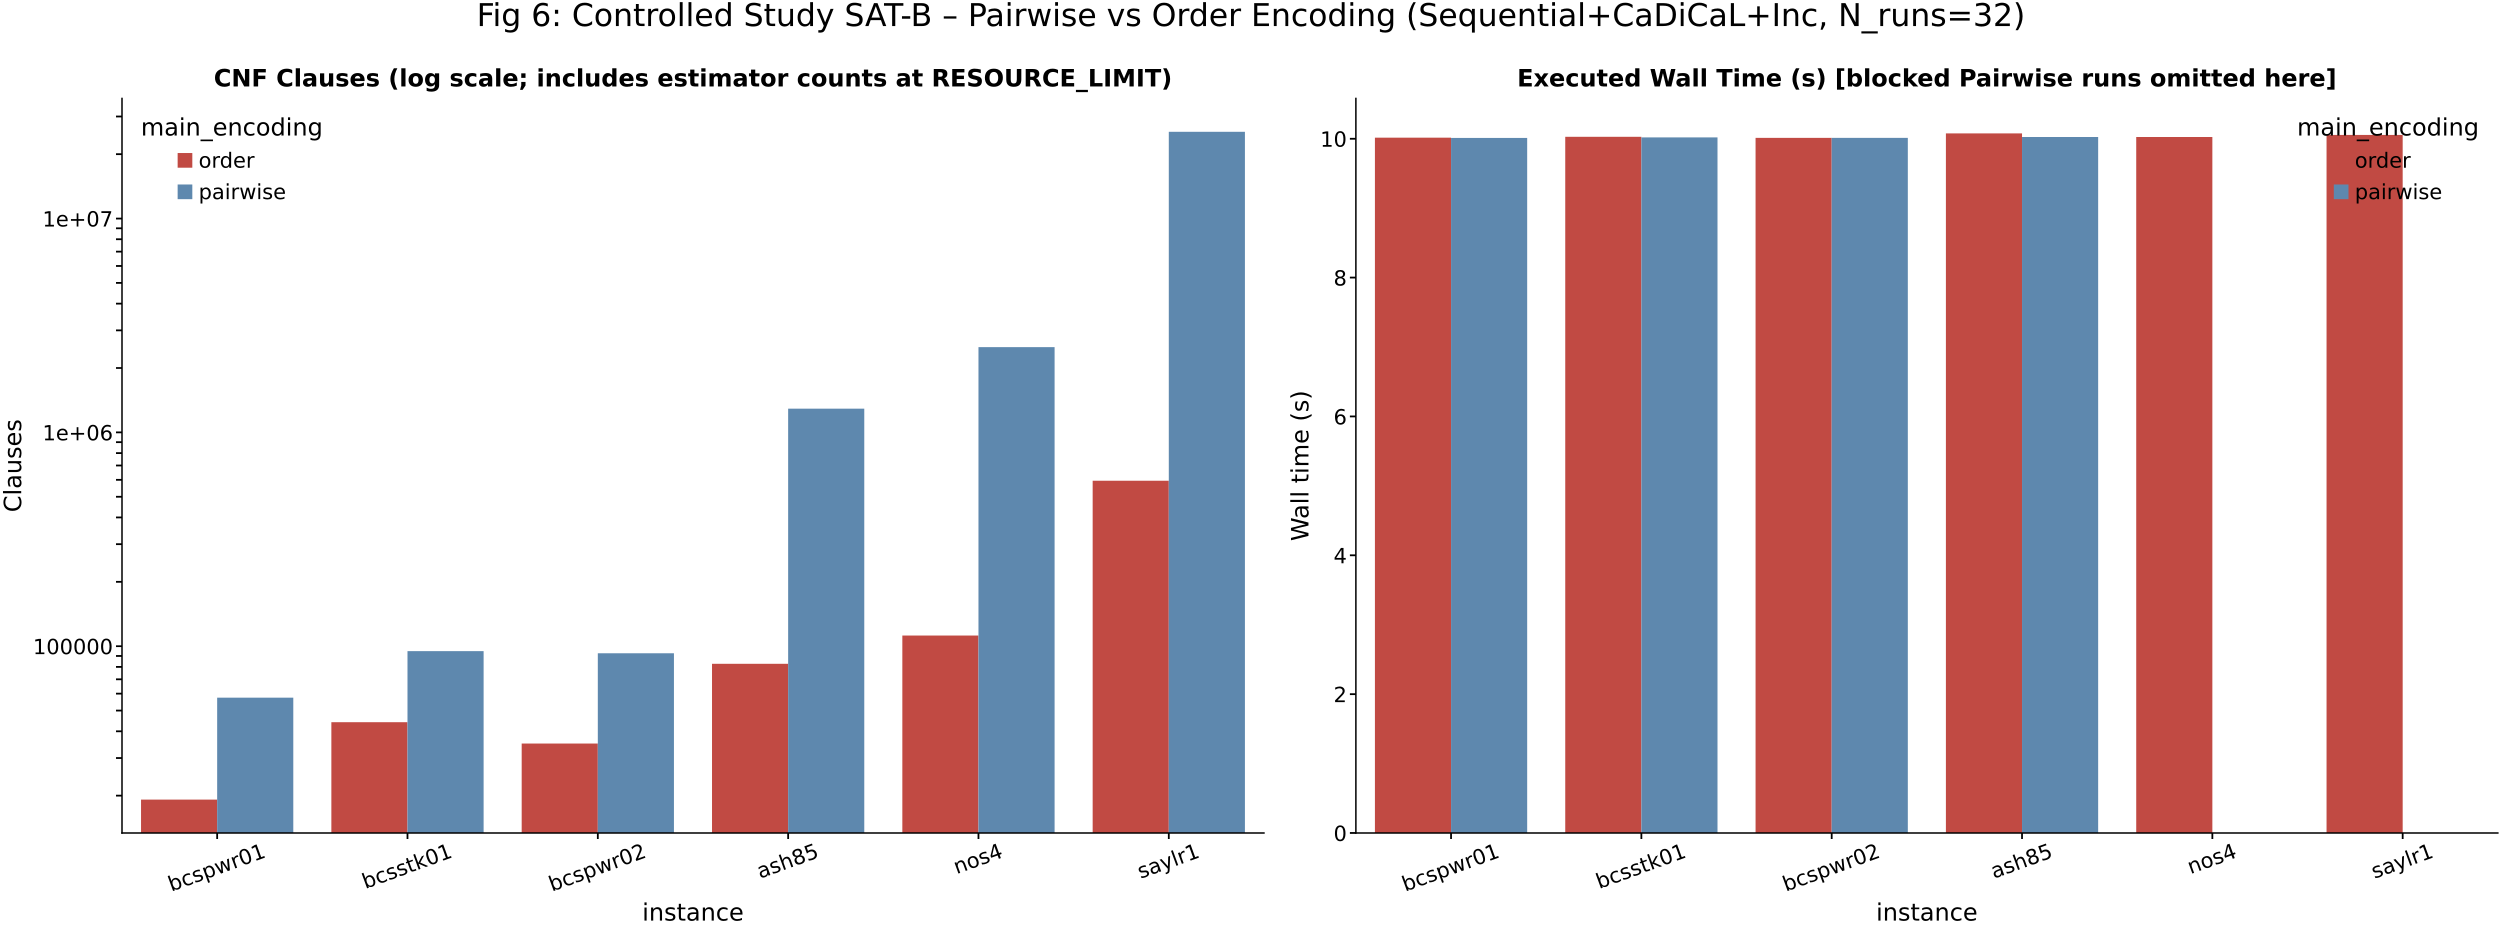
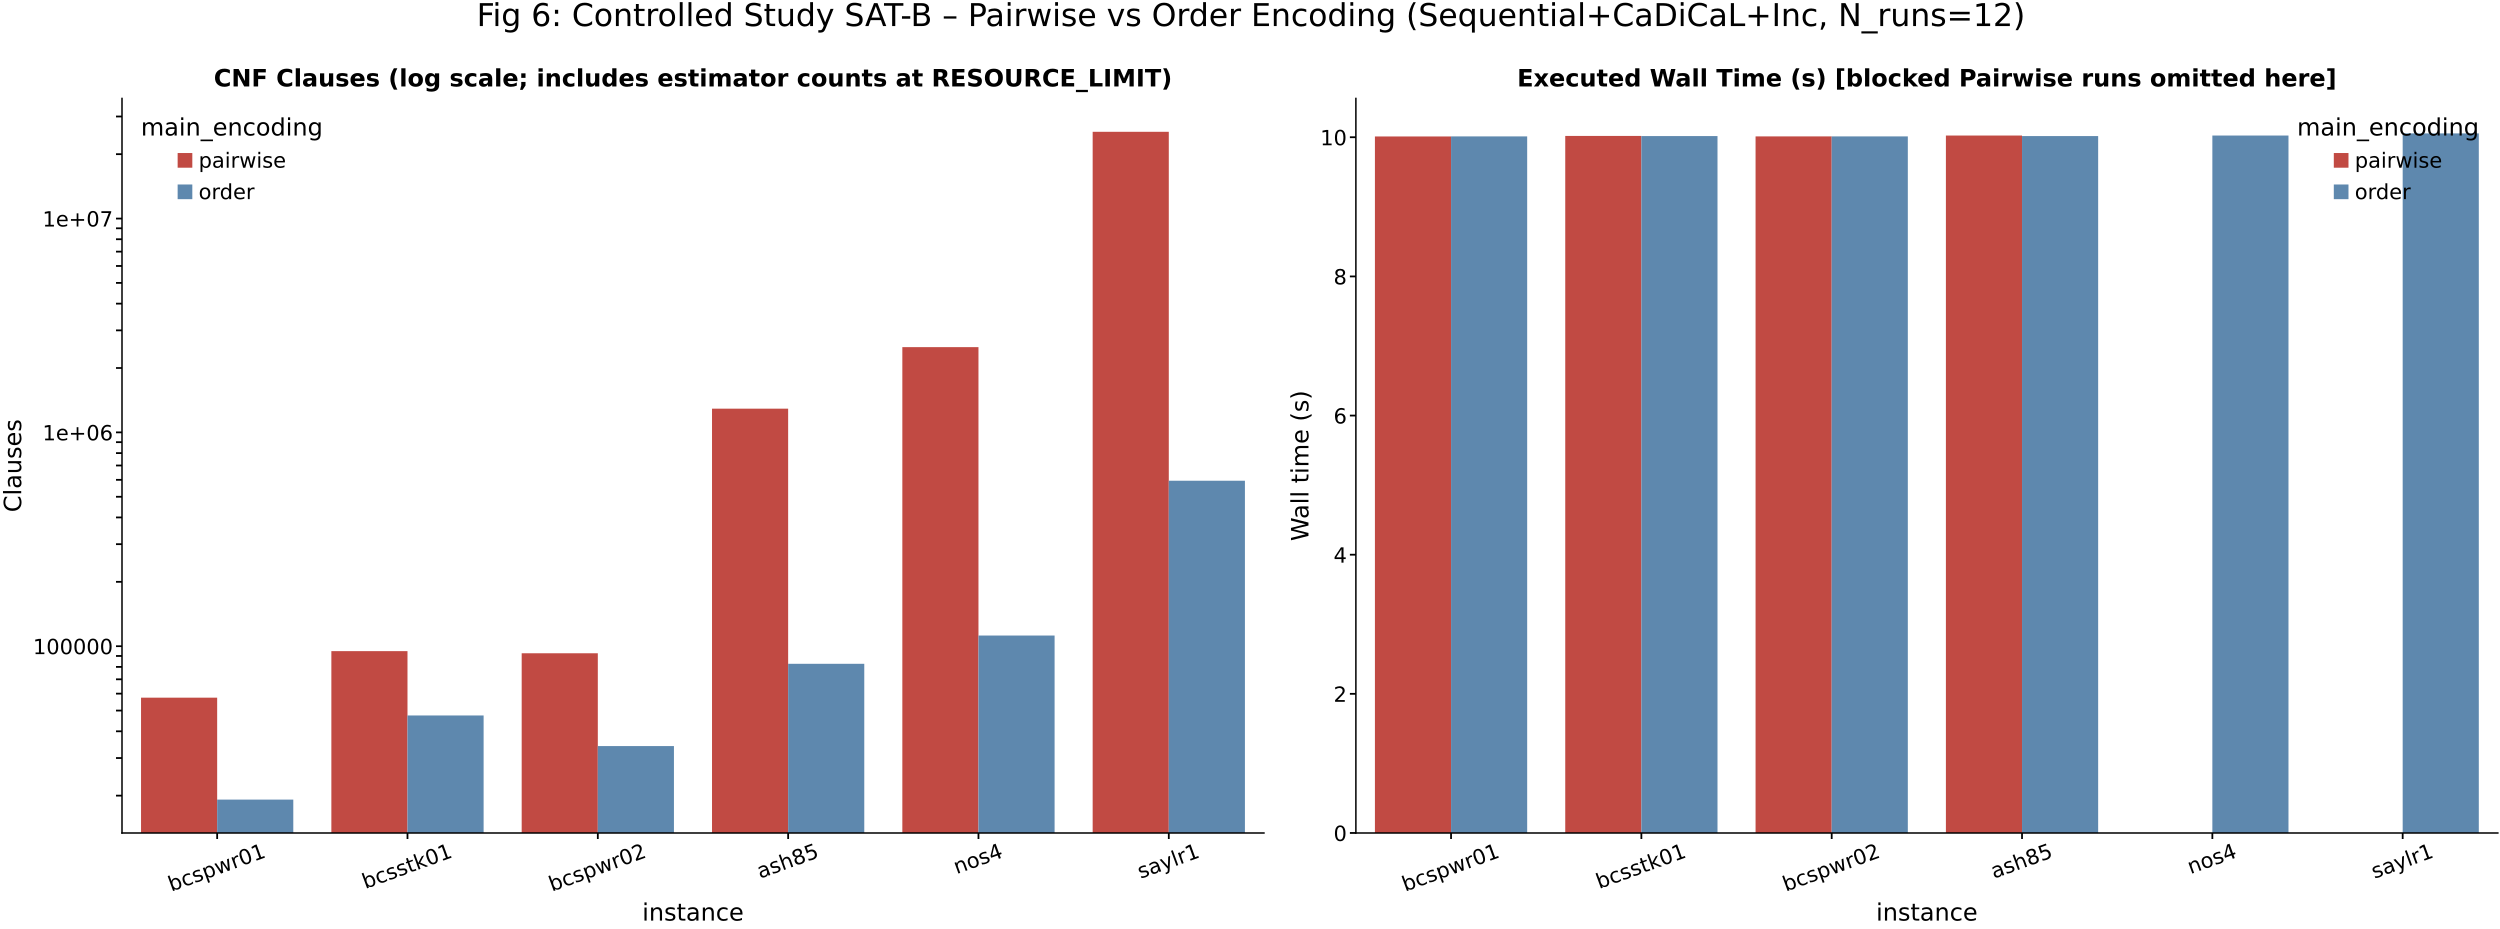
<svg xmlns="http://www.w3.org/2000/svg" xmlns:xlink="http://www.w3.org/1999/xlink" width="834.438pt" height="310.045pt" viewBox="0 0 834.438 310.045" version="1.1">
  <defs>
    <style type="text/css">*{stroke-linejoin: round; stroke-linecap: butt}</style>
  </defs>
  <g id="figure_1">
    <g id="patch_1">
      <path d="M 0 310.045  L 834.438 310.045  L 834.438 0  L 0 0  L 0 310.045  z " style="fill: none" />
    </g>
    <g id="axes_1">
      <g id="patch_2">
        <path d="M 40.72 278.033  L 421.878 278.033  L 421.878 32.858  L 40.72 32.858  L 40.72 278.033  z " style="fill: none" />
      </g>
      <g id="patch_3">
-         <path d="M 47.073 71943.801  L 72.483 71943.801  L 72.483 266.889  L 47.073 266.889  z " clip-path="url(#p37fae28f39)" style="fill: #c14a43" />
+         <path d="M 47.073 71943.801  L 72.483 71943.801  L 72.483 232.866  L 47.073 232.866  z " clip-path="url(#p98f5a6a02d)" style="fill: #c14a43" />
      </g>
      <g id="patch_4">
-         <path d="M 110.599 71943.801  L 136.01 71943.801  L 136.01 241.051  L 110.599 241.051  z " clip-path="url(#p37fae28f39)" style="fill: #c14a43" />
+         <path d="M 110.599 71943.801  L 136.01 71943.801  L 136.01 217.333  L 110.599 217.333  z " clip-path="url(#p98f5a6a02d)" style="fill: #c14a43" />
      </g>
      <g id="patch_5">
-         <path d="M 174.125 71943.801  L 199.536 71943.801  L 199.536 248.173  L 174.125 248.173  z " clip-path="url(#p37fae28f39)" style="fill: #c14a43" />
+         <path d="M 174.125 71943.801  L 199.536 71943.801  L 199.536 218.043  L 174.125 218.043  z " clip-path="url(#p98f5a6a02d)" style="fill: #c14a43" />
      </g>
      <g id="patch_6">
-         <path d="M 237.652 71943.801  L 263.062 71943.801  L 263.062 221.556  L 237.652 221.556  z " clip-path="url(#p37fae28f39)" style="fill: #c14a43" />
+         <path d="M 237.652 71943.801  L 263.062 71943.801  L 263.062 136.395  L 237.652 136.395  z " clip-path="url(#p98f5a6a02d)" style="fill: #c14a43" />
      </g>
      <g id="patch_7">
-         <path d="M 301.178 71943.801  L 326.589 71943.801  L 326.589 212.123  L 301.178 212.123  z " clip-path="url(#p37fae28f39)" style="fill: #c14a43" />
+         <path d="M 301.178 71943.801  L 326.589 71943.801  L 326.589 115.855  L 301.178 115.855  z " clip-path="url(#p98f5a6a02d)" style="fill: #c14a43" />
      </g>
      <g id="patch_8">
-         <path d="M 364.704 71943.801  L 390.115 71943.801  L 390.115 160.461  L 364.704 160.461  z " clip-path="url(#p37fae28f39)" style="fill: #c14a43" />
+         <path d="M 364.704 71943.801  L 390.115 71943.801  L 390.115 44.002  L 364.704 44.002  z " clip-path="url(#p98f5a6a02d)" style="fill: #c14a43" />
      </g>
      <g id="patch_9">
-         <path d="M 72.483 71943.801  L 97.894 71943.801  L 97.894 232.866  L 72.483 232.866  z " clip-path="url(#p37fae28f39)" style="fill: #5e88ae" />
+         <path d="M 72.483 71943.801  L 97.894 71943.801  L 97.894 266.889  L 72.483 266.889  z " clip-path="url(#p98f5a6a02d)" style="fill: #5e88ae" />
      </g>
      <g id="patch_10">
-         <path d="M 136.01 71943.801  L 161.42 71943.801  L 161.42 217.333  L 136.01 217.333  z " clip-path="url(#p37fae28f39)" style="fill: #5e88ae" />
+         <path d="M 136.01 71943.801  L 161.42 71943.801  L 161.42 238.809  L 136.01 238.809  z " clip-path="url(#p98f5a6a02d)" style="fill: #5e88ae" />
      </g>
      <g id="patch_11">
-         <path d="M 199.536 71943.801  L 224.946 71943.801  L 224.946 218.043  L 199.536 218.043  z " clip-path="url(#p37fae28f39)" style="fill: #5e88ae" />
+         <path d="M 199.536 71943.801  L 224.946 71943.801  L 224.946 249.019  L 199.536 249.019  z " clip-path="url(#p98f5a6a02d)" style="fill: #5e88ae" />
      </g>
      <g id="patch_12">
-         <path d="M 263.062 71943.801  L 288.473 71943.801  L 288.473 136.395  L 263.062 136.395  z " clip-path="url(#p37fae28f39)" style="fill: #5e88ae" />
+         <path d="M 263.062 71943.801  L 288.473 71943.801  L 288.473 221.556  L 263.062 221.556  z " clip-path="url(#p98f5a6a02d)" style="fill: #5e88ae" />
      </g>
      <g id="patch_13">
-         <path d="M 326.589 71943.801  L 351.999 71943.801  L 351.999 115.855  L 326.589 115.855  z " clip-path="url(#p37fae28f39)" style="fill: #5e88ae" />
+         <path d="M 326.589 71943.801  L 351.999 71943.801  L 351.999 212.123  L 326.589 212.123  z " clip-path="url(#p98f5a6a02d)" style="fill: #5e88ae" />
      </g>
      <g id="patch_14">
-         <path d="M 390.115 71943.801  L 415.525 71943.801  L 415.525 44.002  L 390.115 44.002  z " clip-path="url(#p37fae28f39)" style="fill: #5e88ae" />
+         <path d="M 390.115 71943.801  L 415.525 71943.801  L 415.525 160.461  L 390.115 160.461  z " clip-path="url(#p98f5a6a02d)" style="fill: #5e88ae" />
      </g>
      <g id="patch_15">
-         <path d="M 72.483 71943.801  L 72.483 71943.801  L 72.483 71943.801  L 72.483 71943.801  z " clip-path="url(#p37fae28f39)" style="fill: #c14a43" />
+         <path d="M 72.483 71943.801  L 72.483 71943.801  L 72.483 71943.801  L 72.483 71943.801  z " clip-path="url(#p98f5a6a02d)" style="fill: #c14a43" />
      </g>
      <g id="patch_16">
-         <path d="M 72.483 71943.801  L 72.483 71943.801  L 72.483 71943.801  L 72.483 71943.801  z " clip-path="url(#p37fae28f39)" style="fill: #5e88ae" />
+         <path d="M 72.483 71943.801  L 72.483 71943.801  L 72.483 71943.801  L 72.483 71943.801  z " clip-path="url(#p98f5a6a02d)" style="fill: #5e88ae" />
      </g>
      <g id="matplotlib.axis_1">
        <g id="xtick_1">
          <g id="line2d_1">
            <defs>
-               <path id="m6a7c50a3f2" d="M 0 0  L 0 2  " style="stroke: #000000; stroke-width: 0.6" />
+               <path id="mdaa13a7b82" d="M 0 0  L 0 2  " style="stroke: #000000; stroke-width: 0.6" />
            </defs>
            <g>
-               <use xlink:href="#m6a7c50a3f2" x="72.483" y="278.033" style="stroke: #000000; stroke-width: 0.6" />
+               <use xlink:href="#mdaa13a7b82" x="72.483" y="278.033" style="stroke: #000000; stroke-width: 0.6" />
            </g>
          </g>
          <g id="text_1">
            <text style="font-size: 7px; font-family: 'DejaVu Sans', sans-serif" transform="translate(57.18063 297.6235) rotate(-20)">bcspwr01</text>
          </g>
        </g>
        <g id="xtick_2">
          <g id="line2d_2">
            <g>
-               <use xlink:href="#m6a7c50a3f2" x="136.01" y="278.033" style="stroke: #000000; stroke-width: 0.6" />
+               <use xlink:href="#mdaa13a7b82" x="136.01" y="278.033" style="stroke: #000000; stroke-width: 0.6" />
            </g>
          </g>
          <g id="text_2">
            <text style="font-size: 7px; font-family: 'DejaVu Sans', sans-serif" transform="translate(121.9295 296.7335) rotate(-20)">bcsstk01</text>
          </g>
        </g>
        <g id="xtick_3">
          <g id="line2d_3">
            <g>
-               <use xlink:href="#m6a7c50a3f2" x="199.536" y="278.033" style="stroke: #000000; stroke-width: 0.6" />
+               <use xlink:href="#mdaa13a7b82" x="199.536" y="278.033" style="stroke: #000000; stroke-width: 0.6" />
            </g>
          </g>
          <g id="text_3">
            <text style="font-size: 7px; font-family: 'DejaVu Sans', sans-serif" transform="translate(184.2333 297.6235) rotate(-20)">bcspwr02</text>
          </g>
        </g>
        <g id="xtick_4">
          <g id="line2d_4">
            <g>
-               <use xlink:href="#m6a7c50a3f2" x="263.062" y="278.033" style="stroke: #000000; stroke-width: 0.6" />
+               <use xlink:href="#mdaa13a7b82" x="263.062" y="278.033" style="stroke: #000000; stroke-width: 0.6" />
            </g>
          </g>
          <g id="text_4">
            <text style="font-size: 7px; font-family: 'DejaVu Sans', sans-serif" transform="translate(253.6859 293.3095) rotate(-20)">ash85</text>
          </g>
        </g>
        <g id="xtick_5">
          <g id="line2d_5">
            <g>
-               <use xlink:href="#m6a7c50a3f2" x="326.589" y="278.033" style="stroke: #000000; stroke-width: 0.6" />
+               <use xlink:href="#mdaa13a7b82" x="326.589" y="278.033" style="stroke: #000000; stroke-width: 0.6" />
            </g>
          </g>
          <g id="text_5">
            <text style="font-size: 7px; font-family: 'DejaVu Sans', sans-serif" transform="translate(319.3078 291.7835) rotate(-20)">nos4</text>
          </g>
        </g>
        <g id="xtick_6">
          <g id="line2d_6">
            <g>
-               <use xlink:href="#m6a7c50a3f2" x="390.115" y="278.033" style="stroke: #000000; stroke-width: 0.6" />
+               <use xlink:href="#mdaa13a7b82" x="390.115" y="278.033" style="stroke: #000000; stroke-width: 0.6" />
            </g>
          </g>
          <g id="text_6">
            <text style="font-size: 7px; font-family: 'DejaVu Sans', sans-serif" transform="translate(380.7032 293.3353) rotate(-20)">saylr1</text>
          </g>
        </g>
        <g id="text_7">
          <text style="font-size: 8px; font-family: 'DejaVu Sans', sans-serif; text-anchor: middle" x="231.299" y="307.282" transform="rotate(-0 231.2991 307.2824)">instance</text>
        </g>
      </g>
      <g id="matplotlib.axis_2">
        <g id="ytick_1">
          <g id="line2d_7">
            <defs>
-               <path id="m3974db45c7" d="M 0 0  L -2 0  " style="stroke: #000000; stroke-width: 0.6" />
+               <path id="m595c502e53" d="M 0 0  L -2 0  " style="stroke: #000000; stroke-width: 0.6" />
            </defs>
            <g>
-               <use xlink:href="#m3974db45c7" x="40.72" y="215.685" style="stroke: #000000; stroke-width: 0.6" />
+               <use xlink:href="#m595c502e53" x="40.72" y="215.685" style="stroke: #000000; stroke-width: 0.6" />
            </g>
          </g>
          <g id="text_8">
            <text style="font-size: 7px; font-family: 'DejaVu Sans', sans-serif; text-anchor: end" x="37.72" y="218.345" transform="rotate(-0 37.72 218.3446)">100000</text>
          </g>
        </g>
        <g id="ytick_2">
          <g id="line2d_8">
            <g>
-               <use xlink:href="#m3974db45c7" x="40.72" y="144.314" style="stroke: #000000; stroke-width: 0.6" />
+               <use xlink:href="#m595c502e53" x="40.72" y="144.314" style="stroke: #000000; stroke-width: 0.6" />
            </g>
          </g>
          <g id="text_9">
            <text style="font-size: 7px; font-family: 'DejaVu Sans', sans-serif; text-anchor: end" x="37.72" y="146.973" transform="rotate(-0 37.72 146.9734)">1e+06</text>
          </g>
        </g>
        <g id="ytick_3">
          <g id="line2d_9">
            <g>
-               <use xlink:href="#m3974db45c7" x="40.72" y="72.943" style="stroke: #000000; stroke-width: 0.6" />
+               <use xlink:href="#m595c502e53" x="40.72" y="72.943" style="stroke: #000000; stroke-width: 0.6" />
            </g>
          </g>
          <g id="text_10">
            <text style="font-size: 7px; font-family: 'DejaVu Sans', sans-serif; text-anchor: end" x="37.72" y="75.602" transform="rotate(-0 37.72 75.6021)">1e+07</text>
          </g>
        </g>
        <g id="ytick_4">
          <g id="line2d_10">
            <g>
-               <use xlink:href="#m3974db45c7" x="40.72" y="265.572" style="stroke: #000000; stroke-width: 0.6" />
+               <use xlink:href="#m595c502e53" x="40.72" y="265.572" style="stroke: #000000; stroke-width: 0.6" />
            </g>
          </g>
        </g>
        <g id="ytick_5">
          <g id="line2d_11">
            <g>
-               <use xlink:href="#m3974db45c7" x="40.72" y="253.004" style="stroke: #000000; stroke-width: 0.6" />
+               <use xlink:href="#m595c502e53" x="40.72" y="253.004" style="stroke: #000000; stroke-width: 0.6" />
            </g>
          </g>
        </g>
        <g id="ytick_6">
          <g id="line2d_12">
            <g>
-               <use xlink:href="#m3974db45c7" x="40.72" y="244.087" style="stroke: #000000; stroke-width: 0.6" />
+               <use xlink:href="#m595c502e53" x="40.72" y="244.087" style="stroke: #000000; stroke-width: 0.6" />
            </g>
          </g>
        </g>
        <g id="ytick_7">
          <g id="line2d_13">
            <g>
-               <use xlink:href="#m3974db45c7" x="40.72" y="237.17" style="stroke: #000000; stroke-width: 0.6" />
+               <use xlink:href="#m595c502e53" x="40.72" y="237.17" style="stroke: #000000; stroke-width: 0.6" />
            </g>
          </g>
        </g>
        <g id="ytick_8">
          <g id="line2d_14">
            <g>
-               <use xlink:href="#m3974db45c7" x="40.72" y="231.519" style="stroke: #000000; stroke-width: 0.6" />
+               <use xlink:href="#m595c502e53" x="40.72" y="231.519" style="stroke: #000000; stroke-width: 0.6" />
            </g>
          </g>
        </g>
        <g id="ytick_9">
          <g id="line2d_15">
            <g>
-               <use xlink:href="#m3974db45c7" x="40.72" y="226.741" style="stroke: #000000; stroke-width: 0.6" />
+               <use xlink:href="#m595c502e53" x="40.72" y="226.741" style="stroke: #000000; stroke-width: 0.6" />
            </g>
          </g>
        </g>
        <g id="ytick_10">
          <g id="line2d_16">
            <g>
-               <use xlink:href="#m3974db45c7" x="40.72" y="222.602" style="stroke: #000000; stroke-width: 0.6" />
+               <use xlink:href="#m595c502e53" x="40.72" y="222.602" style="stroke: #000000; stroke-width: 0.6" />
            </g>
          </g>
        </g>
        <g id="ytick_11">
          <g id="line2d_17">
            <g>
-               <use xlink:href="#m3974db45c7" x="40.72" y="218.951" style="stroke: #000000; stroke-width: 0.6" />
+               <use xlink:href="#m595c502e53" x="40.72" y="218.951" style="stroke: #000000; stroke-width: 0.6" />
            </g>
          </g>
        </g>
        <g id="ytick_12">
          <g id="line2d_18">
            <g>
-               <use xlink:href="#m3974db45c7" x="40.72" y="194.201" style="stroke: #000000; stroke-width: 0.6" />
+               <use xlink:href="#m595c502e53" x="40.72" y="194.201" style="stroke: #000000; stroke-width: 0.6" />
            </g>
          </g>
        </g>
        <g id="ytick_13">
          <g id="line2d_19">
            <g>
-               <use xlink:href="#m3974db45c7" x="40.72" y="181.633" style="stroke: #000000; stroke-width: 0.6" />
+               <use xlink:href="#m595c502e53" x="40.72" y="181.633" style="stroke: #000000; stroke-width: 0.6" />
            </g>
          </g>
        </g>
        <g id="ytick_14">
          <g id="line2d_20">
            <g>
-               <use xlink:href="#m3974db45c7" x="40.72" y="172.716" style="stroke: #000000; stroke-width: 0.6" />
+               <use xlink:href="#m595c502e53" x="40.72" y="172.716" style="stroke: #000000; stroke-width: 0.6" />
            </g>
          </g>
        </g>
        <g id="ytick_15">
          <g id="line2d_21">
            <g>
-               <use xlink:href="#m3974db45c7" x="40.72" y="165.799" style="stroke: #000000; stroke-width: 0.6" />
+               <use xlink:href="#m595c502e53" x="40.72" y="165.799" style="stroke: #000000; stroke-width: 0.6" />
            </g>
          </g>
        </g>
        <g id="ytick_16">
          <g id="line2d_22">
            <g>
-               <use xlink:href="#m3974db45c7" x="40.72" y="160.148" style="stroke: #000000; stroke-width: 0.6" />
+               <use xlink:href="#m595c502e53" x="40.72" y="160.148" style="stroke: #000000; stroke-width: 0.6" />
            </g>
          </g>
        </g>
        <g id="ytick_17">
          <g id="line2d_23">
            <g>
-               <use xlink:href="#m3974db45c7" x="40.72" y="155.37" style="stroke: #000000; stroke-width: 0.6" />
+               <use xlink:href="#m595c502e53" x="40.72" y="155.37" style="stroke: #000000; stroke-width: 0.6" />
            </g>
          </g>
        </g>
        <g id="ytick_18">
          <g id="line2d_24">
            <g>
-               <use xlink:href="#m3974db45c7" x="40.72" y="151.231" style="stroke: #000000; stroke-width: 0.6" />
+               <use xlink:href="#m595c502e53" x="40.72" y="151.231" style="stroke: #000000; stroke-width: 0.6" />
            </g>
          </g>
        </g>
        <g id="ytick_19">
          <g id="line2d_25">
            <g>
-               <use xlink:href="#m3974db45c7" x="40.72" y="147.58" style="stroke: #000000; stroke-width: 0.6" />
+               <use xlink:href="#m595c502e53" x="40.72" y="147.58" style="stroke: #000000; stroke-width: 0.6" />
            </g>
          </g>
        </g>
        <g id="ytick_20">
          <g id="line2d_26">
            <g>
-               <use xlink:href="#m3974db45c7" x="40.72" y="122.829" style="stroke: #000000; stroke-width: 0.6" />
+               <use xlink:href="#m595c502e53" x="40.72" y="122.829" style="stroke: #000000; stroke-width: 0.6" />
            </g>
          </g>
        </g>
        <g id="ytick_21">
          <g id="line2d_27">
            <g>
-               <use xlink:href="#m3974db45c7" x="40.72" y="110.261" style="stroke: #000000; stroke-width: 0.6" />
+               <use xlink:href="#m595c502e53" x="40.72" y="110.261" style="stroke: #000000; stroke-width: 0.6" />
            </g>
          </g>
        </g>
        <g id="ytick_22">
          <g id="line2d_28">
            <g>
-               <use xlink:href="#m3974db45c7" x="40.72" y="101.344" style="stroke: #000000; stroke-width: 0.6" />
+               <use xlink:href="#m595c502e53" x="40.72" y="101.344" style="stroke: #000000; stroke-width: 0.6" />
            </g>
          </g>
        </g>
        <g id="ytick_23">
          <g id="line2d_29">
            <g>
-               <use xlink:href="#m3974db45c7" x="40.72" y="94.428" style="stroke: #000000; stroke-width: 0.6" />
+               <use xlink:href="#m595c502e53" x="40.72" y="94.428" style="stroke: #000000; stroke-width: 0.6" />
            </g>
          </g>
        </g>
        <g id="ytick_24">
          <g id="line2d_30">
            <g>
-               <use xlink:href="#m3974db45c7" x="40.72" y="88.777" style="stroke: #000000; stroke-width: 0.6" />
+               <use xlink:href="#m595c502e53" x="40.72" y="88.777" style="stroke: #000000; stroke-width: 0.6" />
            </g>
          </g>
        </g>
        <g id="ytick_25">
          <g id="line2d_31">
            <g>
-               <use xlink:href="#m3974db45c7" x="40.72" y="83.998" style="stroke: #000000; stroke-width: 0.6" />
+               <use xlink:href="#m595c502e53" x="40.72" y="83.998" style="stroke: #000000; stroke-width: 0.6" />
            </g>
          </g>
        </g>
        <g id="ytick_26">
          <g id="line2d_32">
            <g>
-               <use xlink:href="#m3974db45c7" x="40.72" y="79.86" style="stroke: #000000; stroke-width: 0.6" />
+               <use xlink:href="#m595c502e53" x="40.72" y="79.86" style="stroke: #000000; stroke-width: 0.6" />
            </g>
          </g>
        </g>
        <g id="ytick_27">
          <g id="line2d_33">
            <g>
-               <use xlink:href="#m3974db45c7" x="40.72" y="76.209" style="stroke: #000000; stroke-width: 0.6" />
+               <use xlink:href="#m595c502e53" x="40.72" y="76.209" style="stroke: #000000; stroke-width: 0.6" />
            </g>
          </g>
        </g>
        <g id="ytick_28">
          <g id="line2d_34">
            <g>
-               <use xlink:href="#m3974db45c7" x="40.72" y="51.458" style="stroke: #000000; stroke-width: 0.6" />
+               <use xlink:href="#m595c502e53" x="40.72" y="51.458" style="stroke: #000000; stroke-width: 0.6" />
            </g>
          </g>
        </g>
        <g id="ytick_29">
          <g id="line2d_35">
            <g>
-               <use xlink:href="#m3974db45c7" x="40.72" y="38.89" style="stroke: #000000; stroke-width: 0.6" />
+               <use xlink:href="#m595c502e53" x="40.72" y="38.89" style="stroke: #000000; stroke-width: 0.6" />
            </g>
          </g>
        </g>
        <g id="text_11">
          <text style="font-size: 8px; font-family: 'DejaVu Sans', sans-serif; text-anchor: middle" x="7.076" y="155.445" transform="rotate(-90 7.075625 155.4454)">Clauses</text>
        </g>
      </g>
      <g id="patch_17">
        <path d="M 40.72 278.033  L 40.72 32.858  " style="fill: none; stroke: #000000; stroke-width: 0.5; stroke-linejoin: miter; stroke-linecap: square" />
      </g>
      <g id="patch_18">
        <path d="M 40.72 278.033  L 421.878 278.033  " style="fill: none; stroke: #000000; stroke-width: 0.5; stroke-linejoin: miter; stroke-linecap: square" />
      </g>
      <g id="text_12">
        <text style="font-weight: 700; font-size: 8px; font-family: 'DejaVu Sans', sans-serif; text-anchor: middle" x="231.299" y="28.858" transform="rotate(-0 231.2991 28.85754)">CNF Clauses (log scale; includes estimator counts at RESOURCE_LIMIT)</text>
      </g>
      <g id="legend_1">
        <g id="text_13">
          <text style="font-size: 8px; font-family: 'DejaVu Sans', sans-serif; text-anchor: start" x="47.02" y="45.236" transform="rotate(-0 47.02 45.23629)">main_encoding</text>
        </g>
        <g id="patch_19">
          <path d="M 59.292 55.977  L 64.192 55.977  L 64.192 51.077  L 59.292 51.077  z " style="fill: #c14a43" />
        </g>
        <g id="text_14">
-           <text style="font-size: 7px; font-family: 'DejaVu Sans', sans-serif; text-anchor: start" x="66.292" y="55.977" transform="rotate(-0 66.29234 55.97707)">order</text>
+           <text style="font-size: 7px; font-family: 'DejaVu Sans', sans-serif; text-anchor: start" x="66.292" y="55.977" transform="rotate(-0 66.29234 55.97707)">pairwise</text>
        </g>
        <g id="patch_20">
          <path d="M 59.292 66.478  L 64.192 66.478  L 64.192 61.578  L 59.292 61.578  z " style="fill: #5e88ae" />
        </g>
        <g id="text_15">
-           <text style="font-size: 7px; font-family: 'DejaVu Sans', sans-serif; text-anchor: start" x="66.292" y="66.478" transform="rotate(-0 66.29234 66.47762)">pairwise</text>
+           <text style="font-size: 7px; font-family: 'DejaVu Sans', sans-serif; text-anchor: start" x="66.292" y="66.478" transform="rotate(-0 66.29234 66.47762)">order</text>
        </g>
      </g>
    </g>
    <g id="axes_2">
      <g id="patch_21">
        <path d="M 452.56 278.033  L 833.718 278.033  L 833.718 32.858  L 452.56 32.858  L 452.56 278.033  z " style="fill: none" />
      </g>
      <g id="patch_22">
-         <path d="M 458.913 278.033  L 484.323 278.033  L 484.323 45.942  L 458.913 45.942  z " clip-path="url(#pd3519479ea)" style="fill: #c14a43" />
+         <path d="M 458.913 278.033  L 484.323 278.033  L 484.323 45.54  L 458.913 45.54  z " clip-path="url(#pe0d7abd71b)" style="fill: #c14a43" />
      </g>
      <g id="patch_23">
-         <path d="M 522.439 278.033  L 547.85 278.033  L 547.85 45.662  L 522.439 45.662  z " clip-path="url(#pd3519479ea)" style="fill: #c14a43" />
+         <path d="M 522.439 278.033  L 547.85 278.033  L 547.85 45.369  L 522.439 45.369  z " clip-path="url(#pe0d7abd71b)" style="fill: #c14a43" />
      </g>
      <g id="patch_24">
-         <path d="M 585.965 278.033  L 611.376 278.033  L 611.376 46.023  L 585.965 46.023  z " clip-path="url(#pd3519479ea)" style="fill: #c14a43" />
+         <path d="M 585.965 278.033  L 611.376 278.033  L 611.376 45.529  L 585.965 45.529  z " clip-path="url(#pe0d7abd71b)" style="fill: #c14a43" />
      </g>
      <g id="patch_25">
-         <path d="M 649.492 278.033  L 674.902 278.033  L 674.902 44.533  L 649.492 44.533  z " clip-path="url(#pd3519479ea)" style="fill: #c14a43" />
+         <path d="M 649.492 278.033  L 674.902 278.033  L 674.902 45.244  L 649.492 45.244  z " clip-path="url(#pe0d7abd71b)" style="fill: #c14a43" />
      </g>
      <g id="patch_26">
-         <path d="M 713.018 278.033  L 738.429 278.033  L 738.429 45.731  L 713.018 45.731  z " clip-path="url(#pd3519479ea)" style="fill: #c14a43" />
+         <path d="M 484.323 278.033  L 509.734 278.033  L 509.734 45.519  L 484.323 45.519  z " clip-path="url(#pe0d7abd71b)" style="fill: #5e88ae" />
      </g>
      <g id="patch_27">
-         <path d="M 776.544 278.033  L 801.955 278.033  L 801.955 45.035  L 776.544 45.035  z " clip-path="url(#pd3519479ea)" style="fill: #c14a43" />
+         <path d="M 547.85 278.033  L 573.26 278.033  L 573.26 45.412  L 547.85 45.412  z " clip-path="url(#pe0d7abd71b)" style="fill: #5e88ae" />
      </g>
      <g id="patch_28">
-         <path d="M 484.323 278.033  L 509.734 278.033  L 509.734 46.034  L 484.323 46.034  z " clip-path="url(#pd3519479ea)" style="fill: #5e88ae" />
+         <path d="M 611.376 278.033  L 636.786 278.033  L 636.786 45.534  L 611.376 45.534  z " clip-path="url(#pe0d7abd71b)" style="fill: #5e88ae" />
      </g>
      <g id="patch_29">
-         <path d="M 547.85 278.033  L 573.26 278.033  L 573.26 45.864  L 547.85 45.864  z " clip-path="url(#pd3519479ea)" style="fill: #5e88ae" />
+         <path d="M 674.902 278.033  L 700.313 278.033  L 700.313 45.409  L 674.902 45.409  z " clip-path="url(#pe0d7abd71b)" style="fill: #5e88ae" />
      </g>
      <g id="patch_30">
-         <path d="M 611.376 278.033  L 636.786 278.033  L 636.786 46.023  L 611.376 46.023  z " clip-path="url(#pd3519479ea)" style="fill: #5e88ae" />
+         <path d="M 738.429 278.033  L 763.839 278.033  L 763.839 45.226  L 738.429 45.226  z " clip-path="url(#pe0d7abd71b)" style="fill: #5e88ae" />
      </g>
      <g id="patch_31">
-         <path d="M 674.902 278.033  L 700.313 278.033  L 700.313 45.738  L 674.902 45.738  z " clip-path="url(#pd3519479ea)" style="fill: #5e88ae" />
+         <path d="M 801.955 278.033  L 827.365 278.033  L 827.365 44.533  L 801.955 44.533  z " clip-path="url(#pe0d7abd71b)" style="fill: #5e88ae" />
      </g>
      <g id="patch_32">
-         <path d="M 484.323 278.033  L 484.323 278.033  L 484.323 278.033  L 484.323 278.033  z " clip-path="url(#pd3519479ea)" style="fill: #c14a43" />
+         <path d="M 484.323 278.033  L 484.323 278.033  L 484.323 278.033  L 484.323 278.033  z " clip-path="url(#pe0d7abd71b)" style="fill: #c14a43" />
      </g>
      <g id="patch_33">
-         <path d="M 484.323 278.033  L 484.323 278.033  L 484.323 278.033  L 484.323 278.033  z " clip-path="url(#pd3519479ea)" style="fill: #5e88ae" />
+         <path d="M 484.323 278.033  L 484.323 278.033  L 484.323 278.033  L 484.323 278.033  z " clip-path="url(#pe0d7abd71b)" style="fill: #5e88ae" />
      </g>
      <g id="matplotlib.axis_3">
        <g id="xtick_7">
          <g id="line2d_36">
            <g>
-               <use xlink:href="#m6a7c50a3f2" x="484.323" y="278.033" style="stroke: #000000; stroke-width: 0.6" />
+               <use xlink:href="#mdaa13a7b82" x="484.323" y="278.033" style="stroke: #000000; stroke-width: 0.6" />
            </g>
          </g>
          <g id="text_16">
            <text style="font-size: 7px; font-family: 'DejaVu Sans', sans-serif" transform="translate(469.0206 297.6235) rotate(-20)">bcspwr01</text>
          </g>
        </g>
        <g id="xtick_8">
          <g id="line2d_37">
            <g>
-               <use xlink:href="#m6a7c50a3f2" x="547.85" y="278.033" style="stroke: #000000; stroke-width: 0.6" />
+               <use xlink:href="#mdaa13a7b82" x="547.85" y="278.033" style="stroke: #000000; stroke-width: 0.6" />
            </g>
          </g>
          <g id="text_17">
            <text style="font-size: 7px; font-family: 'DejaVu Sans', sans-serif" transform="translate(533.7695 296.7335) rotate(-20)">bcsstk01</text>
          </g>
        </g>
        <g id="xtick_9">
          <g id="line2d_38">
            <g>
-               <use xlink:href="#m6a7c50a3f2" x="611.376" y="278.033" style="stroke: #000000; stroke-width: 0.6" />
+               <use xlink:href="#mdaa13a7b82" x="611.376" y="278.033" style="stroke: #000000; stroke-width: 0.6" />
            </g>
          </g>
          <g id="text_18">
            <text style="font-size: 7px; font-family: 'DejaVu Sans', sans-serif" transform="translate(596.0733 297.6235) rotate(-20)">bcspwr02</text>
          </g>
        </g>
        <g id="xtick_10">
          <g id="line2d_39">
            <g>
-               <use xlink:href="#m6a7c50a3f2" x="674.902" y="278.033" style="stroke: #000000; stroke-width: 0.6" />
+               <use xlink:href="#mdaa13a7b82" x="674.902" y="278.033" style="stroke: #000000; stroke-width: 0.6" />
            </g>
          </g>
          <g id="text_19">
            <text style="font-size: 7px; font-family: 'DejaVu Sans', sans-serif" transform="translate(665.5259 293.3095) rotate(-20)">ash85</text>
          </g>
        </g>
        <g id="xtick_11">
          <g id="line2d_40">
            <g>
-               <use xlink:href="#m6a7c50a3f2" x="738.429" y="278.033" style="stroke: #000000; stroke-width: 0.6" />
+               <use xlink:href="#mdaa13a7b82" x="738.429" y="278.033" style="stroke: #000000; stroke-width: 0.6" />
            </g>
          </g>
          <g id="text_20">
            <text style="font-size: 7px; font-family: 'DejaVu Sans', sans-serif" transform="translate(731.1478 291.7835) rotate(-20)">nos4</text>
          </g>
        </g>
        <g id="xtick_12">
          <g id="line2d_41">
            <g>
-               <use xlink:href="#m6a7c50a3f2" x="801.955" y="278.033" style="stroke: #000000; stroke-width: 0.6" />
+               <use xlink:href="#mdaa13a7b82" x="801.955" y="278.033" style="stroke: #000000; stroke-width: 0.6" />
            </g>
          </g>
          <g id="text_21">
            <text style="font-size: 7px; font-family: 'DejaVu Sans', sans-serif" transform="translate(792.5432 293.3353) rotate(-20)">saylr1</text>
          </g>
        </g>
        <g id="text_22">
          <text style="font-size: 8px; font-family: 'DejaVu Sans', sans-serif; text-anchor: middle" x="643.139" y="307.282" transform="rotate(-0 643.1391 307.2824)">instance</text>
        </g>
      </g>
      <g id="matplotlib.axis_4">
        <g id="ytick_30">
          <g id="line2d_42">
            <g>
-               <use xlink:href="#m3974db45c7" x="452.56" y="278.033" style="stroke: #000000; stroke-width: 0.6" />
+               <use xlink:href="#m595c502e53" x="452.56" y="278.033" style="stroke: #000000; stroke-width: 0.6" />
            </g>
          </g>
          <g id="text_23">
            <text style="font-size: 7px; font-family: 'DejaVu Sans', sans-serif; text-anchor: end" x="449.56" y="280.692" transform="rotate(-0 449.56 280.6924)">0</text>
          </g>
        </g>
        <g id="ytick_31">
          <g id="line2d_43">
            <g>
-               <use xlink:href="#m3974db45c7" x="452.56" y="231.688" style="stroke: #000000; stroke-width: 0.6" />
+               <use xlink:href="#m595c502e53" x="452.56" y="231.589" style="stroke: #000000; stroke-width: 0.6" />
            </g>
          </g>
          <g id="text_24">
-             <text style="font-size: 7px; font-family: 'DejaVu Sans', sans-serif; text-anchor: end" x="449.56" y="234.347" transform="rotate(-0 449.56 234.3474)">2</text>
+             <text style="font-size: 7px; font-family: 'DejaVu Sans', sans-serif; text-anchor: end" x="449.56" y="234.249" transform="rotate(-0 449.56 234.2487)">2</text>
          </g>
        </g>
        <g id="ytick_32">
          <g id="line2d_44">
            <g>
-               <use xlink:href="#m3974db45c7" x="452.56" y="185.343" style="stroke: #000000; stroke-width: 0.6" />
+               <use xlink:href="#m595c502e53" x="452.56" y="185.146" style="stroke: #000000; stroke-width: 0.6" />
            </g>
          </g>
          <g id="text_25">
-             <text style="font-size: 7px; font-family: 'DejaVu Sans', sans-serif; text-anchor: end" x="449.56" y="188.002" transform="rotate(-0 449.56 188.0024)">4</text>
+             <text style="font-size: 7px; font-family: 'DejaVu Sans', sans-serif; text-anchor: end" x="449.56" y="187.805" transform="rotate(-0 449.56 187.805)">4</text>
          </g>
        </g>
        <g id="ytick_33">
          <g id="line2d_45">
            <g>
-               <use xlink:href="#m3974db45c7" x="452.56" y="138.998" style="stroke: #000000; stroke-width: 0.6" />
+               <use xlink:href="#m595c502e53" x="452.56" y="138.702" style="stroke: #000000; stroke-width: 0.6" />
            </g>
          </g>
          <g id="text_26">
-             <text style="font-size: 7px; font-family: 'DejaVu Sans', sans-serif; text-anchor: end" x="449.56" y="141.657" transform="rotate(-0 449.56 141.6574)">6</text>
+             <text style="font-size: 7px; font-family: 'DejaVu Sans', sans-serif; text-anchor: end" x="449.56" y="141.361" transform="rotate(-0 449.56 141.3613)">6</text>
          </g>
        </g>
        <g id="ytick_34">
          <g id="line2d_46">
            <g>
-               <use xlink:href="#m3974db45c7" x="452.56" y="92.653" style="stroke: #000000; stroke-width: 0.6" />
+               <use xlink:href="#m595c502e53" x="452.56" y="92.258" style="stroke: #000000; stroke-width: 0.6" />
            </g>
          </g>
          <g id="text_27">
-             <text style="font-size: 7px; font-family: 'DejaVu Sans', sans-serif; text-anchor: end" x="449.56" y="95.312" transform="rotate(-0 449.56 95.31237)">8</text>
+             <text style="font-size: 7px; font-family: 'DejaVu Sans', sans-serif; text-anchor: end" x="449.56" y="94.918" transform="rotate(-0 449.56 94.91761)">8</text>
          </g>
        </g>
        <g id="ytick_35">
          <g id="line2d_47">
            <g>
-               <use xlink:href="#m3974db45c7" x="452.56" y="46.308" style="stroke: #000000; stroke-width: 0.6" />
+               <use xlink:href="#m595c502e53" x="452.56" y="45.815" style="stroke: #000000; stroke-width: 0.6" />
            </g>
          </g>
          <g id="text_28">
-             <text style="font-size: 7px; font-family: 'DejaVu Sans', sans-serif; text-anchor: end" x="449.56" y="48.967" transform="rotate(-0 449.56 48.96737)">10</text>
+             <text style="font-size: 7px; font-family: 'DejaVu Sans', sans-serif; text-anchor: end" x="449.56" y="48.474" transform="rotate(-0 449.56 48.47392)">10</text>
          </g>
        </g>
        <g id="text_29">
          <text style="font-size: 8px; font-family: 'DejaVu Sans', sans-serif; text-anchor: middle" x="436.731" y="155.445" transform="rotate(-90 436.7306 155.4454)">Wall time (s)</text>
        </g>
      </g>
      <g id="patch_34">
        <path d="M 452.56 278.033  L 452.56 32.858  " style="fill: none; stroke: #000000; stroke-width: 0.5; stroke-linejoin: miter; stroke-linecap: square" />
      </g>
      <g id="patch_35">
        <path d="M 452.56 278.033  L 833.718 278.033  " style="fill: none; stroke: #000000; stroke-width: 0.5; stroke-linejoin: miter; stroke-linecap: square" />
      </g>
      <g id="text_30">
        <text style="font-weight: 700; font-size: 8px; font-family: 'DejaVu Sans', sans-serif; text-anchor: middle" x="643.139" y="28.858" transform="rotate(-0 643.1391 28.85754)">Executed Wall Time (s) [blocked Pairwise runs omitted here]</text>
      </g>
      <g id="legend_2">
        <g id="text_31">
          <text style="font-size: 8px; font-family: 'DejaVu Sans', sans-serif; text-anchor: start" x="766.694" y="45.236" transform="rotate(-0 766.6944 45.23629)">main_encoding</text>
        </g>
        <g id="patch_36">
          <path d="M 778.967 55.977  L 783.867 55.977  L 783.867 51.077  L 778.967 51.077  z " style="fill: #c14a43" />
        </g>
        <g id="text_32">
-           <text style="font-size: 7px; font-family: 'DejaVu Sans', sans-serif; text-anchor: start" x="785.967" y="55.977" transform="rotate(-0 785.9667 55.97707)">order</text>
+           <text style="font-size: 7px; font-family: 'DejaVu Sans', sans-serif; text-anchor: start" x="785.967" y="55.977" transform="rotate(-0 785.9667 55.97707)">pairwise</text>
        </g>
        <g id="patch_37">
          <path d="M 778.967 66.478  L 783.867 66.478  L 783.867 61.578  L 778.967 61.578  z " style="fill: #5e88ae" />
        </g>
        <g id="text_33">
-           <text style="font-size: 7px; font-family: 'DejaVu Sans', sans-serif; text-anchor: start" x="785.967" y="66.478" transform="rotate(-0 785.9667 66.47762)">pairwise</text>
+           <text style="font-size: 7px; font-family: 'DejaVu Sans', sans-serif; text-anchor: start" x="785.967" y="66.478" transform="rotate(-0 785.9667 66.47762)">order</text>
        </g>
      </g>
    </g>
    <g id="text_34">
-       <text style="font-size: 10.5px; font-family: 'DejaVu Sans', sans-serif; text-anchor: middle" x="417.558" y="8.698" transform="rotate(-0 417.5581 8.698359)">Fig 6: Controlled Study SAT-B – Pairwise vs Order Encoding (Sequential+CaDiCaL+Inc, N_runs=32)</text>
+       <text style="font-size: 10.5px; font-family: 'DejaVu Sans', sans-serif; text-anchor: middle" x="417.558" y="8.698" transform="rotate(-0 417.5581 8.698359)">Fig 6: Controlled Study SAT-B – Pairwise vs Order Encoding (Sequential+CaDiCaL+Inc, N_runs=12)</text>
    </g>
  </g>
  <defs>
-     <clipPath id="p37fae28f39">
+     <clipPath id="p98f5a6a02d">
      <rect x="40.72" y="32.858" width="381.158" height="245.176" />
    </clipPath>
-     <clipPath id="pd3519479ea">
+     <clipPath id="pe0d7abd71b">
      <rect x="452.56" y="32.858" width="381.158" height="245.176" />
    </clipPath>
  </defs>
</svg>
